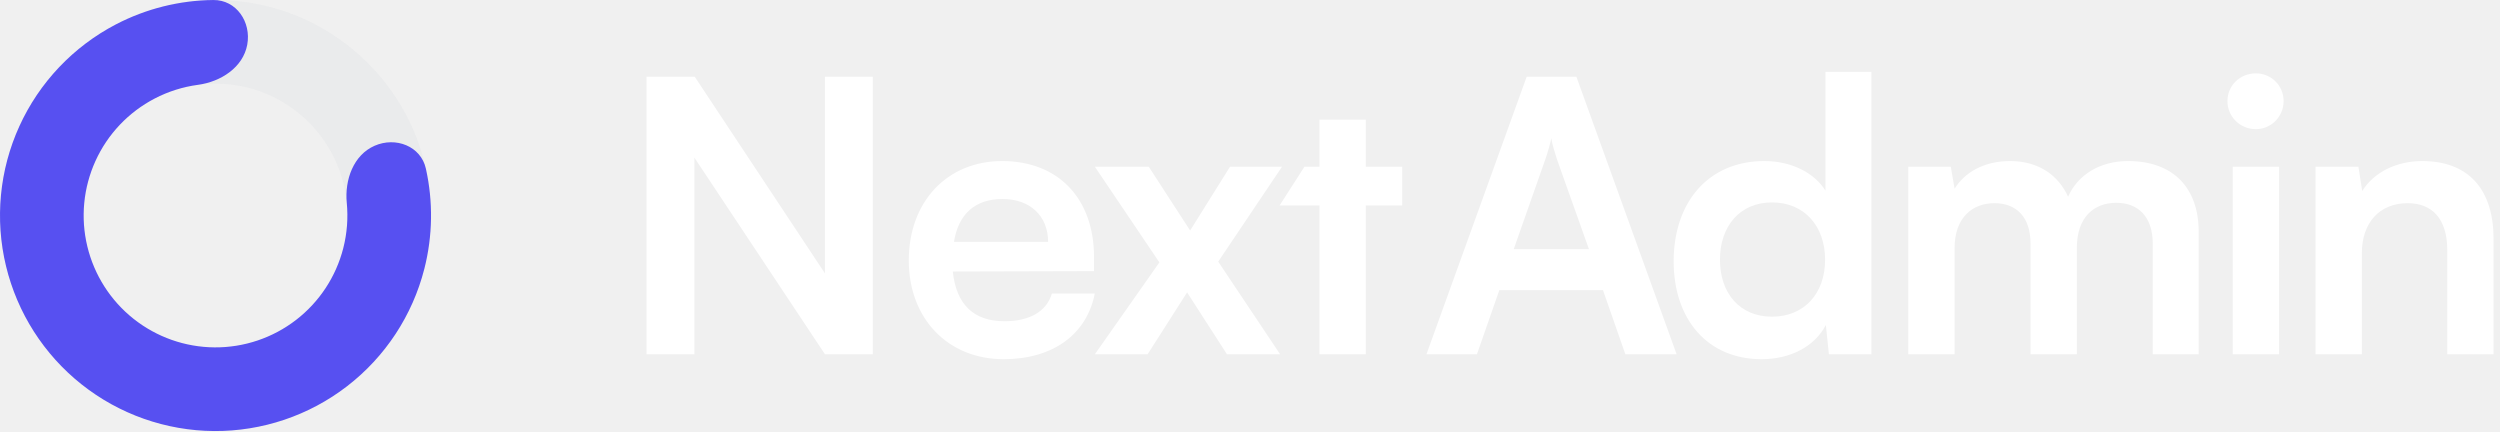
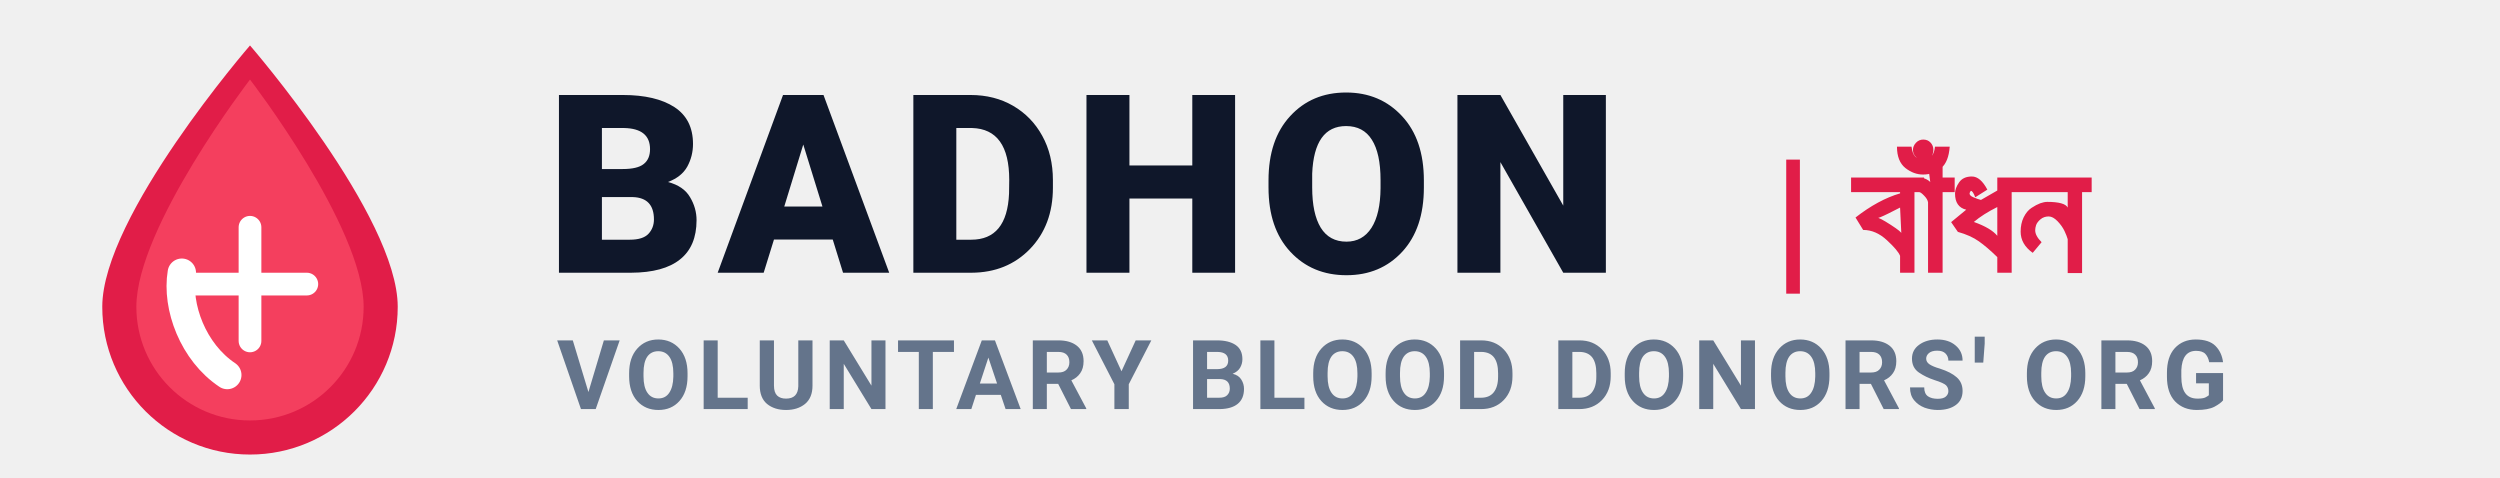
- <svg xmlns="http://www.w3.org/2000/svg" width="174" height="30" viewBox="0 0 174 30" fill="none">
-   <path opacity="0.2" d="M30 15C30 23.284 23.284 30 15 30C6.716 30 0 23.284 0 15C0 6.716 6.716 0 15 0C23.284 0 30 6.716 30 15ZM5.822 15C5.822 20.069 9.931 24.178 15 24.178C20.069 24.178 24.178 20.069 24.178 15C24.178 9.931 20.069 5.822 15 5.822C9.931 5.822 5.822 9.931 5.822 15Z" fill="#D1D5DB" />
-   <path d="M26.071 10.145C27.543 9.499 29.291 10.169 29.641 11.738C30.151 14.027 30.12 16.418 29.532 18.716C28.703 21.961 26.811 24.835 24.158 26.88C21.506 28.924 18.245 30.023 14.896 30C11.547 29.977 8.302 28.833 5.678 26.752C3.054 24.671 1.203 21.771 0.418 18.515C-0.367 15.259 -0.04 11.835 1.348 8.786C2.735 5.738 5.103 3.242 8.073 1.695C10.178 0.6 12.499 0.025 14.844 0.001C16.451 -0.016 17.501 1.534 17.208 3.114V3.114C16.914 4.695 15.372 5.69 13.778 5.904C12.732 6.044 11.711 6.365 10.762 6.859C8.944 7.806 7.495 9.333 6.647 11.198C5.798 13.063 5.597 15.159 6.078 17.151C6.558 19.143 7.691 20.917 9.296 22.191C10.902 23.464 12.887 24.164 14.937 24.178C16.986 24.192 18.981 23.52 20.604 22.269C22.227 21.018 23.384 19.259 23.892 17.274C24.157 16.237 24.237 15.17 24.136 14.119C23.981 12.519 24.599 10.79 26.071 10.145V10.145Z" fill="#5750F1" />
-   <path d="M48.329 24.657H45V5.343H48.355L57.417 19.029V5.343H60.746V24.657H57.417L48.329 10.971V24.657Z" fill="white" />
-   <path d="M69.856 25C65.973 25 63.251 22.173 63.251 18.131C63.251 14.036 65.92 11.209 69.751 11.209C73.661 11.209 76.144 13.824 76.144 17.893V18.87L66.316 18.897C66.554 21.195 67.769 22.358 69.909 22.358C71.679 22.358 72.842 21.671 73.212 20.429H76.197C75.642 23.283 73.264 25 69.856 25ZM69.777 13.851C67.875 13.851 66.712 14.881 66.395 16.836H72.948C72.948 15.04 71.706 13.851 69.777 13.851Z" fill="white" />
-   <path d="M79.874 24.657H76.202L80.693 18.263L76.202 11.605H79.954L82.833 16.044L85.608 11.605H89.227L84.788 18.21L89.095 24.657H85.396L82.622 20.35L79.874 24.657Z" fill="white" />
-   <path d="M95.058 24.657H91.835V14.3H89.06L90.787 11.605H91.835V8.329H95.058V11.605H97.594V14.3H95.058V24.657Z" fill="white" />
-   <path d="M102.795 24.657H99.281L106.256 5.343H109.717L116.692 24.657H113.125L111.566 20.192H104.354L102.795 24.657ZM107.55 11.103L105.357 17.338H110.589L108.369 11.103C108.211 10.601 108.026 10.02 107.973 9.624C107.894 9.993 107.735 10.575 107.55 11.103Z" fill="white" />
-   <path d="M122.615 25C118.837 25 116.486 22.226 116.486 18.184C116.486 14.115 118.864 11.209 122.8 11.209C124.623 11.209 126.235 11.975 127.054 13.27V5H130.251V24.657H127.292L127.08 22.622C126.288 24.128 124.597 25 122.615 25ZM123.329 22.041C125.574 22.041 127.027 20.429 127.027 18.078C127.027 15.727 125.574 14.088 123.329 14.088C121.083 14.088 119.709 15.753 119.709 18.078C119.709 20.403 121.083 22.041 123.329 22.041Z" fill="white" />
-   <path d="M136.04 24.657H132.817V11.605H135.776L136.04 13.137C136.701 12.054 138.022 11.209 139.898 11.209C141.879 11.209 143.253 12.186 143.94 13.692C144.6 12.186 146.133 11.209 148.114 11.209C151.285 11.209 153.028 13.111 153.028 16.123V24.657H149.832V16.968C149.832 15.092 148.828 14.115 147.295 14.115C145.736 14.115 144.548 15.119 144.548 17.259V24.657H141.324V16.942C141.324 15.119 140.347 14.141 138.814 14.141C137.282 14.141 136.04 15.145 136.04 17.259V24.657Z" fill="white" />
-   <path d="M157.012 8.989C155.902 8.989 155.03 8.118 155.03 7.034C155.03 5.951 155.902 5.106 157.012 5.106C158.068 5.106 158.94 5.951 158.94 7.034C158.94 8.118 158.068 8.989 157.012 8.989ZM155.4 24.657V11.605H158.623V24.657H155.4Z" fill="white" />
-   <path d="M164.384 24.657H161.161V11.605H164.146L164.41 13.296C165.23 11.975 166.815 11.209 168.585 11.209C171.861 11.209 173.552 13.243 173.552 16.625V24.657H170.329V17.391C170.329 15.198 169.245 14.141 167.581 14.141C165.599 14.141 164.384 15.515 164.384 17.629V24.657Z" fill="white" />
+ <svg xmlns="http://www.w3.org/2000/svg" width="220" height="42" viewBox="0 0 220 42" fill="none">
+   <g transform="translate(4, 3)">
+     <path d="M18 1C18 1 5 16 5 24C5 31.18 10.82 37 18 37C25.18 37 31 31.18 31 24C31 16 18 1 18 1Z" fill="#E11D48" />
+     <path d="M18 4C18 4 8 17 8 24C8 29.523 12.477 34 18 34C23.523 34 28 29.523 28 24C28 17 18 4 18 4Z" fill="#F43F5E" />
+     <path d="M12 21C11.5 24 13 28 16 30" stroke="white" stroke-width="2.5" stroke-linecap="round" />
+     <path d="M18 17V27M13 22H23" stroke="white" stroke-width="2" stroke-linecap="round" />
+   </g>
+   <text x="48" y="24" font-family="system-ui, -apple-system, 'Segoe UI', Roboto, sans-serif" font-weight="900" font-size="22" fill="#0F172A" letter-spacing="1">BADHON</text>
+   <text x="156" y="24" font-family="system-ui, -apple-system, 'Segoe UI', Roboto, sans-serif" font-weight="700" font-size="14" fill="#E11D48">| বাঁধন</text>
+   <text x="49" y="36" font-family="system-ui, -apple-system, 'Segoe UI', Roboto, sans-serif" font-weight="600" font-size="8.5" fill="#64748B" letter-spacing="0.5">VOLUNTARY BLOOD DONORS' ORG</text>
</svg>
